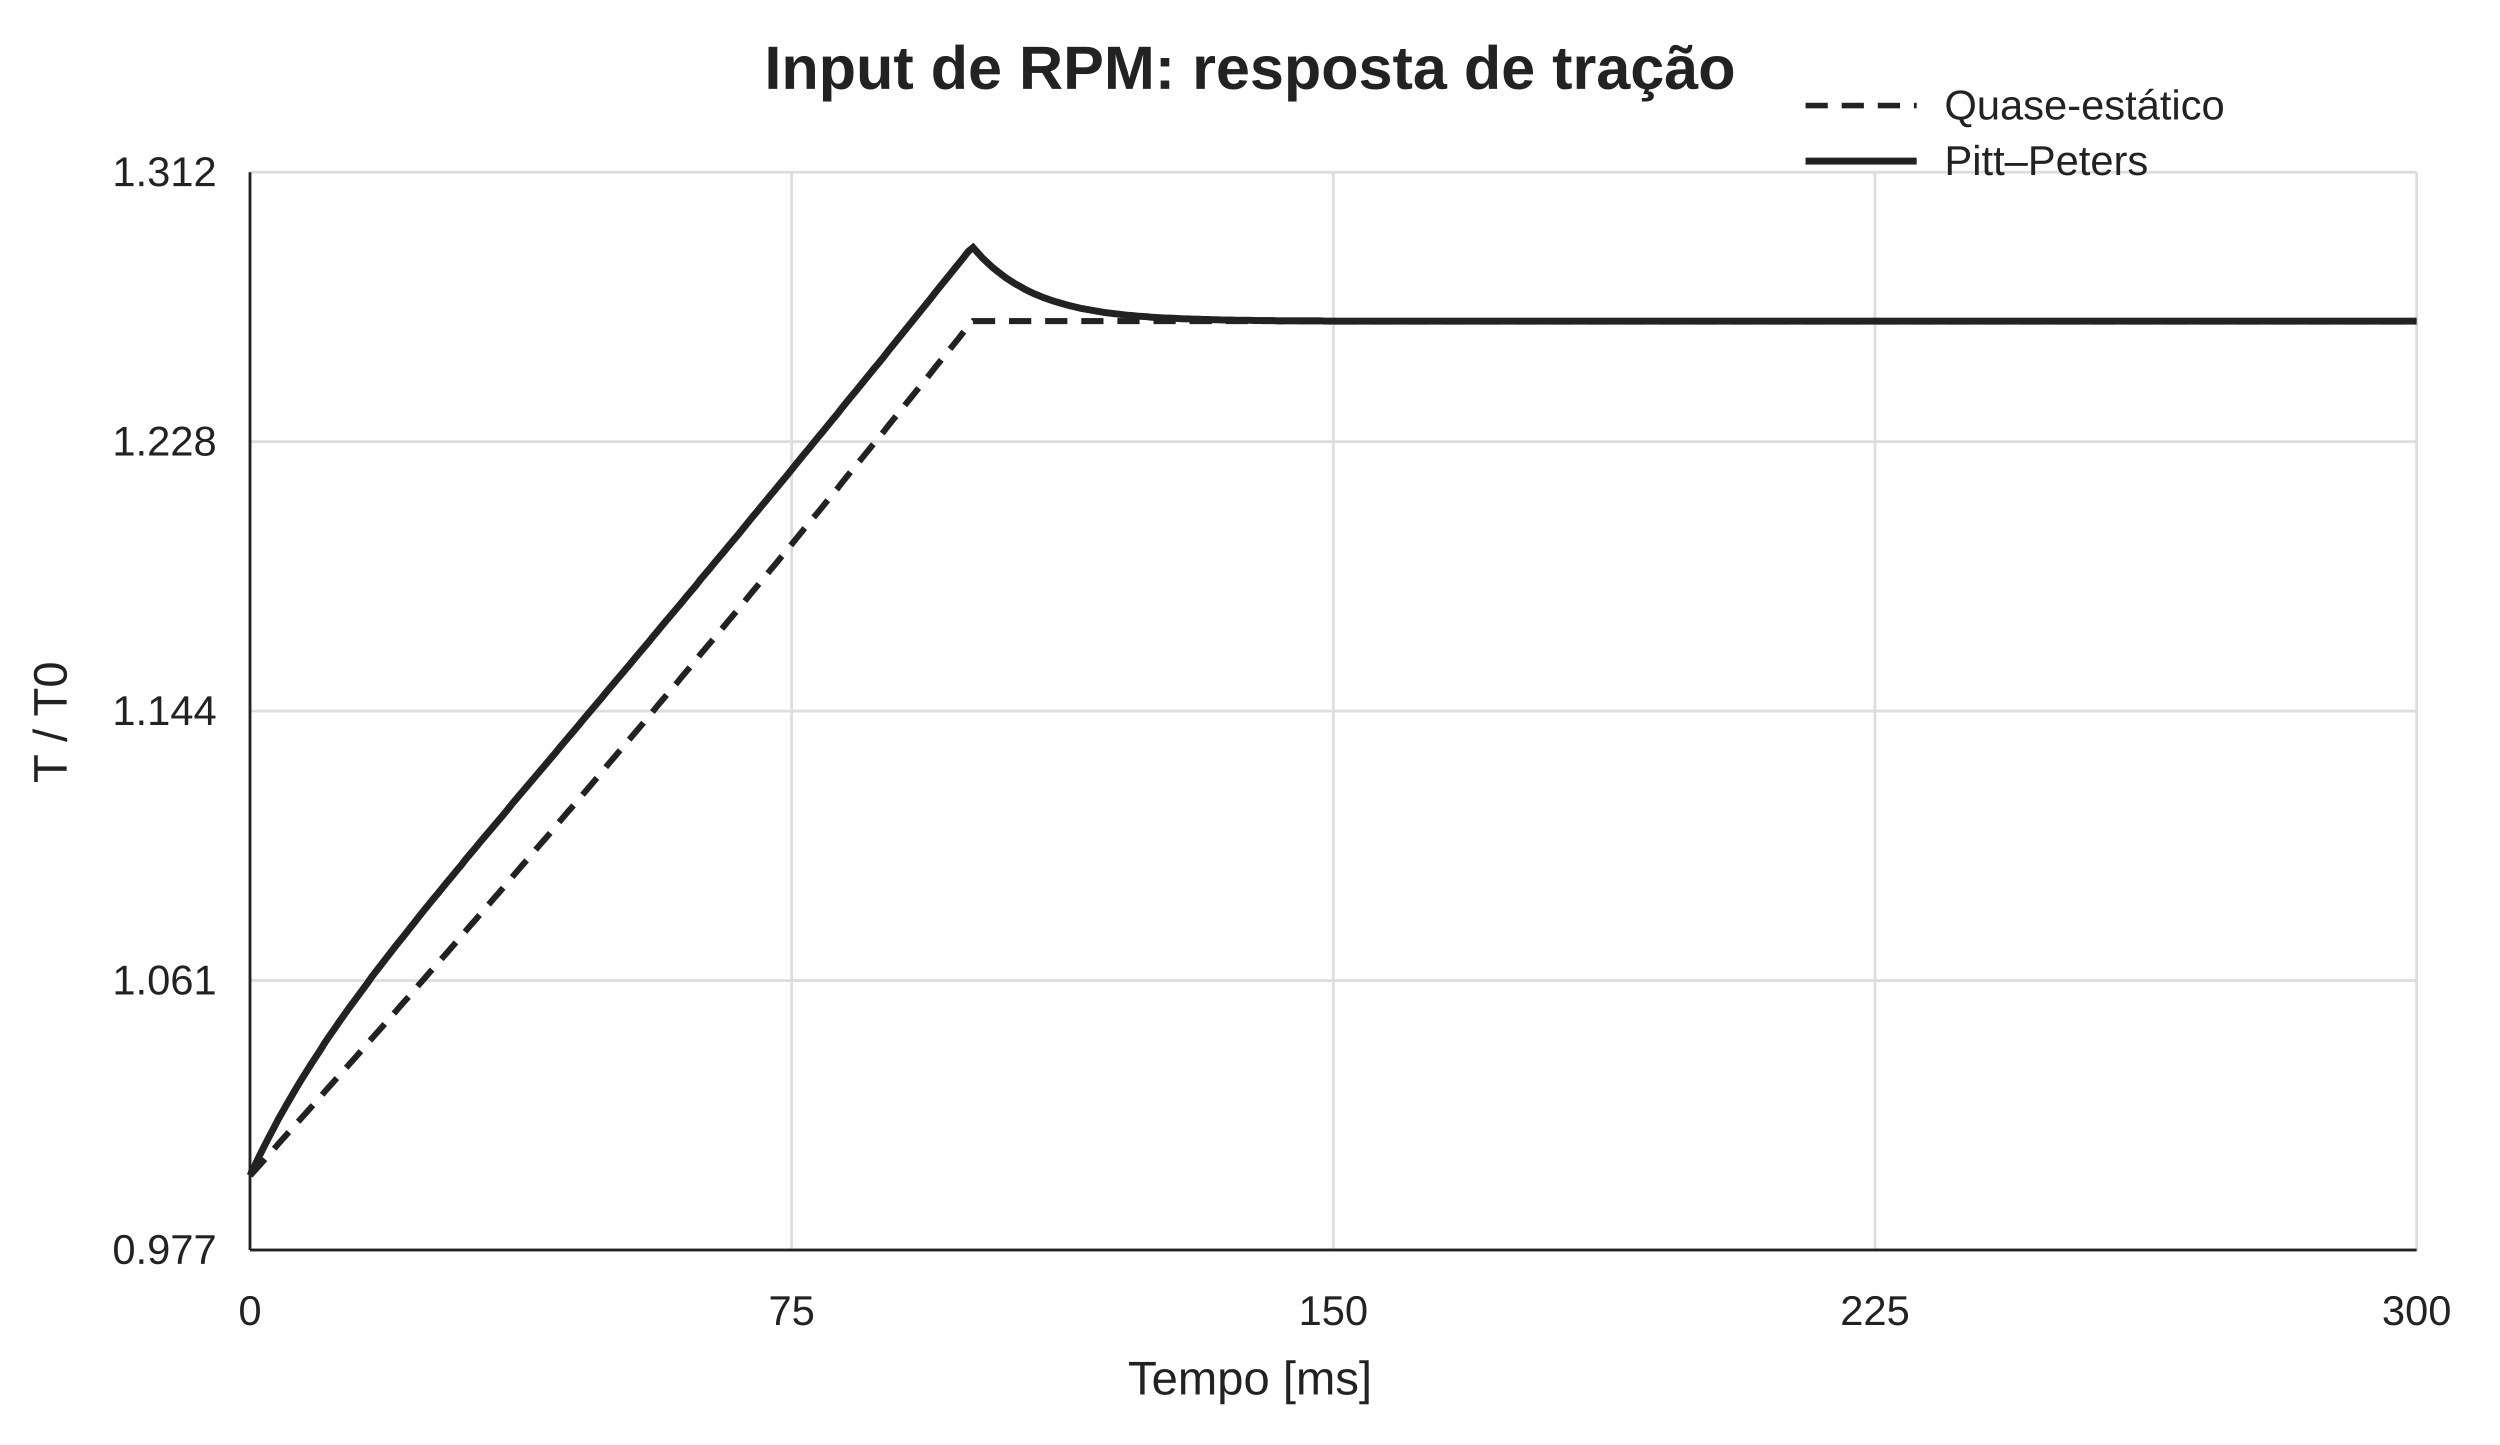
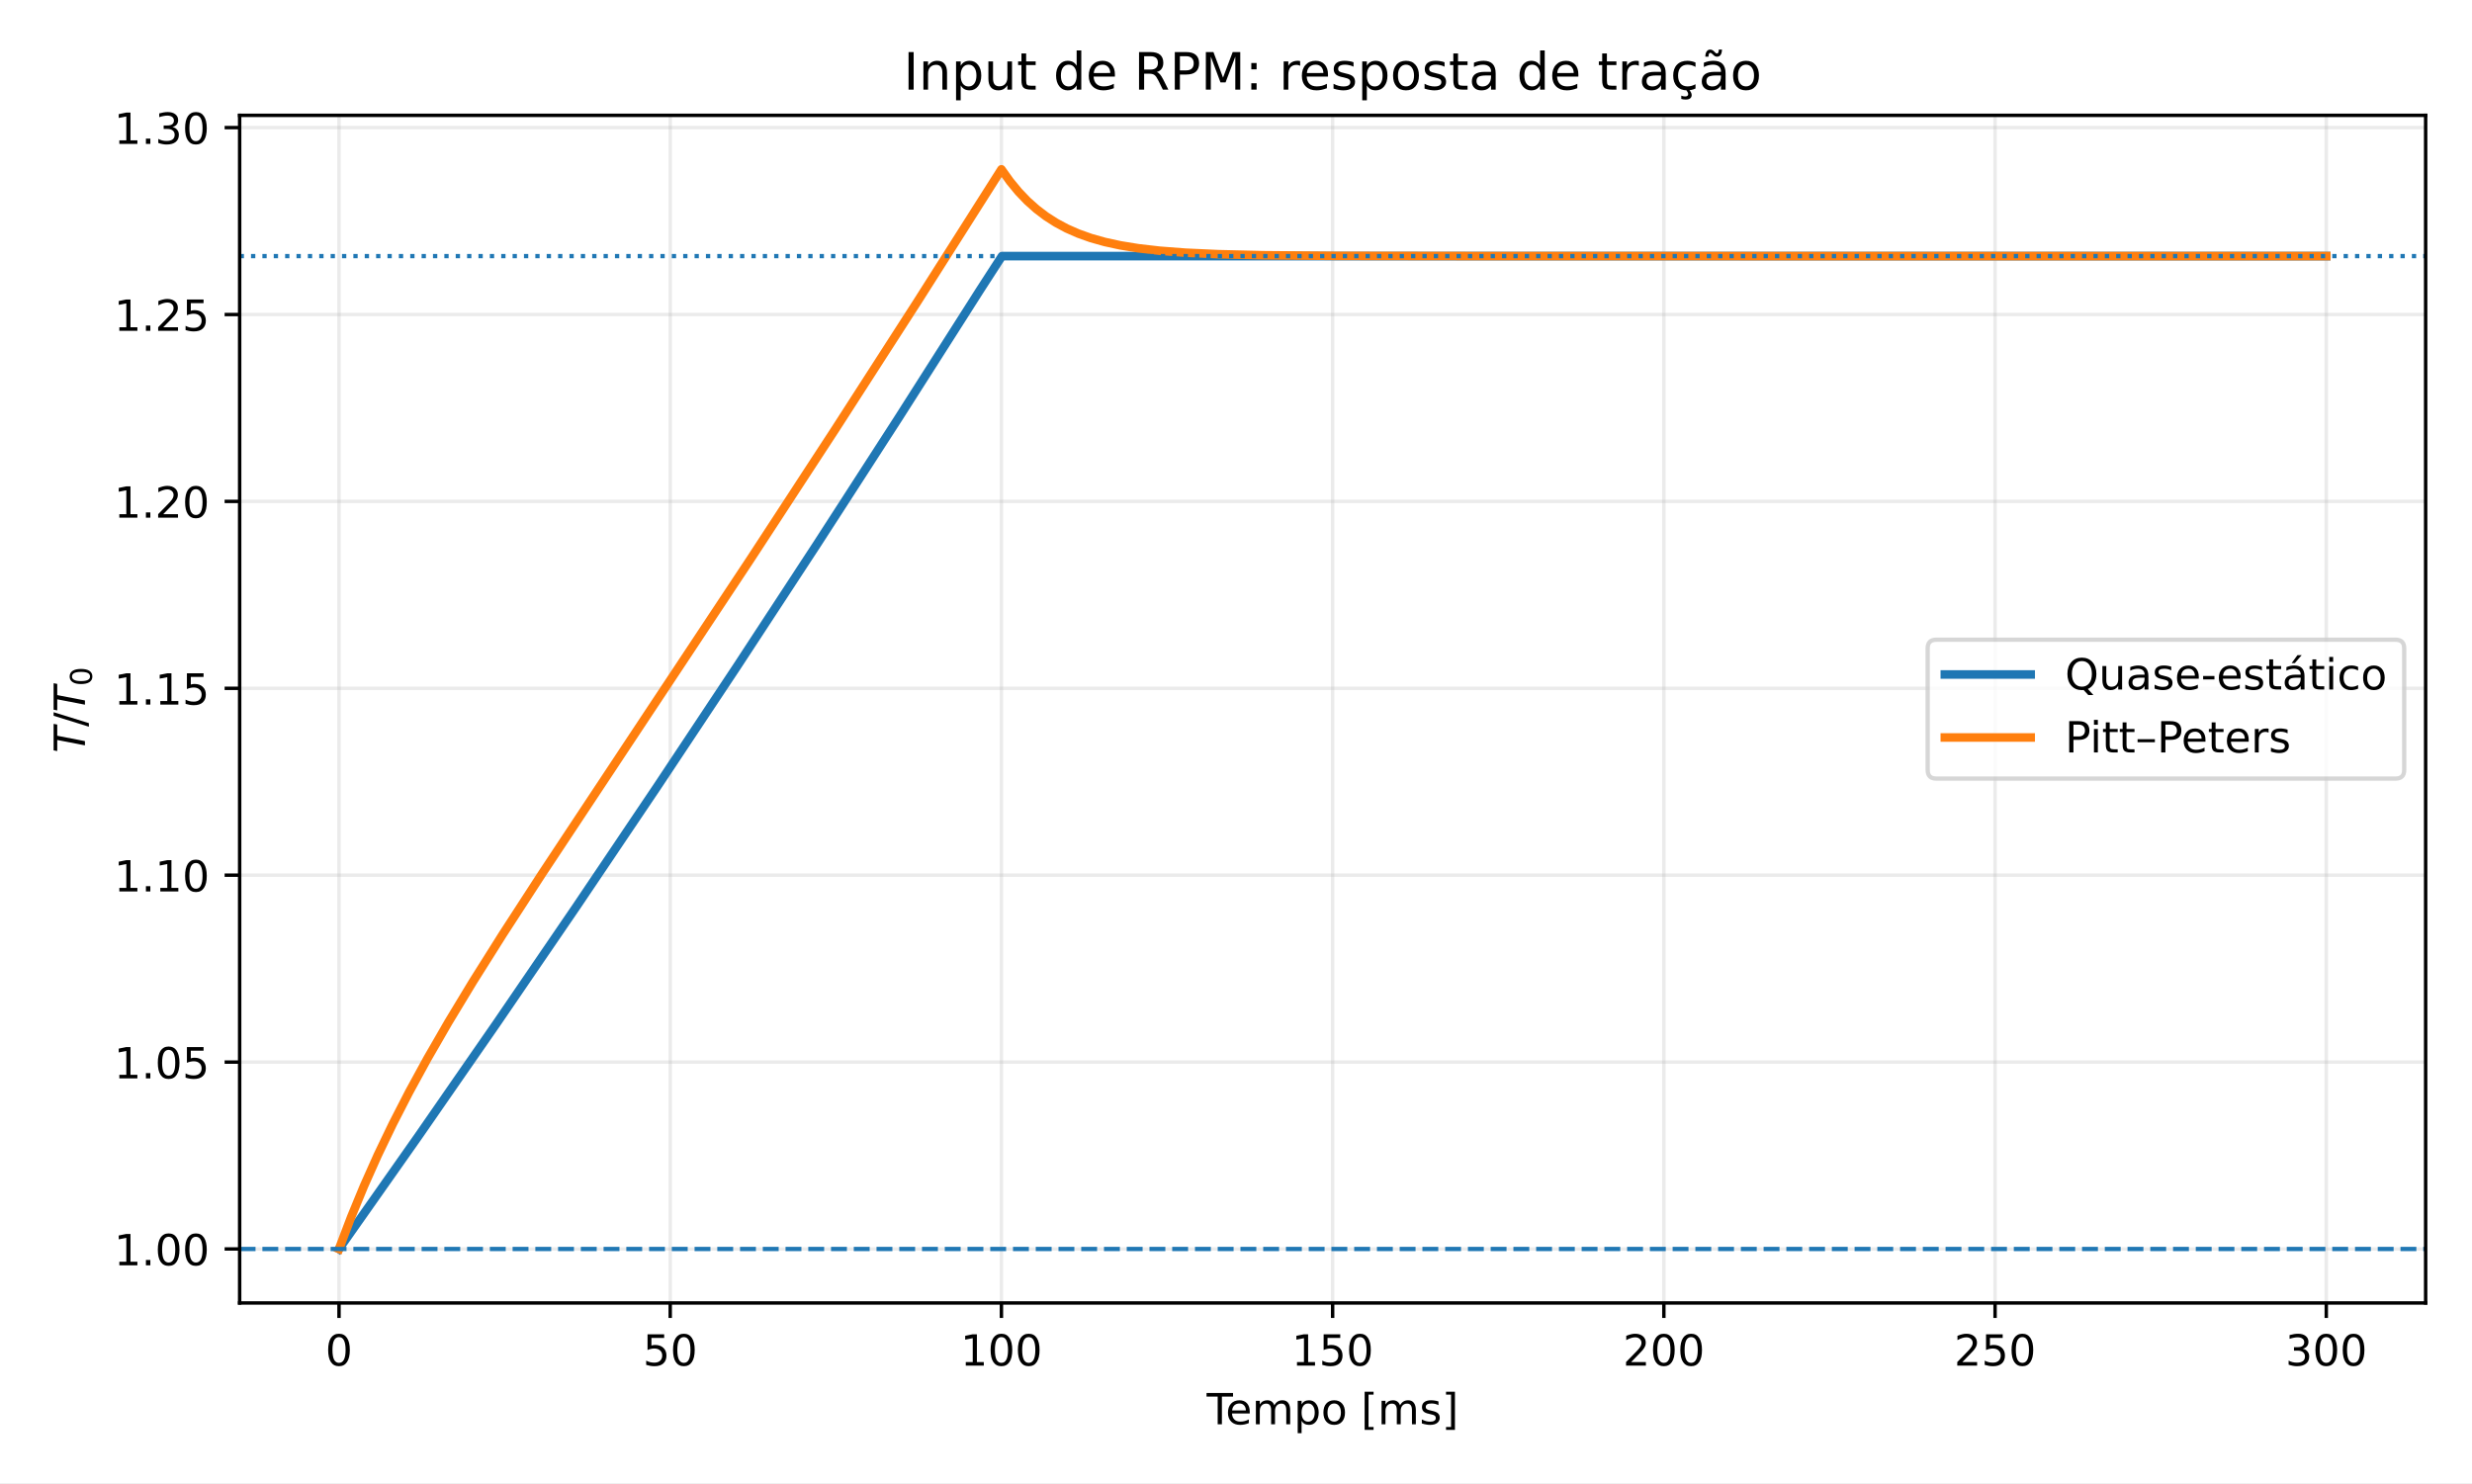
- <svg xmlns="http://www.w3.org/2000/svg" width="900" height="520" viewBox="0 0 900 520">
-   <style>text{font-family:Arial,sans-serif;font-size:15px;fill:#222}.title{font-size:22px;font-weight:600}.lab{font-size:17px}</style>
-   <rect width="100%" height="100%" fill="white" />
-   <text class="title" x="450" y="32" text-anchor="middle">Input de RPM: resposta de tração</text>
-   <line x1="90" y1="62" x2="90" y2="450" stroke="#ddd" />
-   <text x="90" y="477" text-anchor="middle">0</text>
-   <line x1="90" y1="62" x2="870" y2="62" stroke="#ddd" />
-   <text x="78" y="67" text-anchor="end">1.312</text>
-   <line x1="285" y1="62" x2="285" y2="450" stroke="#ddd" />
-   <text x="285" y="477" text-anchor="middle">75</text>
-   <line x1="90" y1="159" x2="870" y2="159" stroke="#ddd" />
-   <text x="78" y="164" text-anchor="end">1.228</text>
-   <line x1="480" y1="62" x2="480" y2="450" stroke="#ddd" />
-   <text x="480" y="477" text-anchor="middle">150</text>
-   <line x1="90" y1="256" x2="870" y2="256" stroke="#ddd" />
-   <text x="78" y="261" text-anchor="end">1.144</text>
-   <line x1="675" y1="62" x2="675" y2="450" stroke="#ddd" />
-   <text x="675" y="477" text-anchor="middle">225</text>
-   <line x1="90" y1="353" x2="870" y2="353" stroke="#ddd" />
-   <text x="78" y="358" text-anchor="end">1.061</text>
-   <line x1="870" y1="62" x2="870" y2="450" stroke="#ddd" />
-   <text x="870" y="477" text-anchor="middle">300</text>
-   <line x1="90" y1="450" x2="870" y2="450" stroke="#ddd" />
-   <text x="78" y="455" text-anchor="end">0.977</text>
-   <line x1="90" y1="450" x2="870" y2="450" stroke="#222" />
-   <line x1="90" y1="62" x2="90" y2="450" stroke="#222" />
-   <polyline fill="none" stroke="#222" stroke-width="2.2" stroke-dasharray="8 5" points="90.0,423.2 91.7,421.4 93.4,419.5 95.1,417.6 96.8,415.7 98.5,413.8 100.1,411.9 101.8,410.0 103.5,408.1 105.2,406.2 106.9,404.3 108.6,402.4 110.3,400.5 112.0,398.6 113.7,396.7 115.4,394.8 117.0,392.9 118.7,391.0 120.4,389.1 122.1,387.2 123.8,385.3 125.5,383.4 127.2,381.5 128.9,379.6 130.6,377.6 132.3,375.7 133.9,373.8 135.6,371.9 137.3,370.0 139.0,368.0 140.7,366.1 142.4,364.2 144.1,362.2 145.8,360.3 147.5,358.4 149.2,356.4 150.8,354.5 152.5,352.6 154.2,350.6 155.9,348.7 157.6,346.7 159.3,344.8 161.0,342.9 162.7,340.9 164.4,339.0 166.1,337.0 167.7,335.1 169.4,333.1 171.1,331.2 172.8,329.2 174.5,327.2 176.2,325.3 177.9,323.3 179.6,321.4 181.3,319.4 183.0,317.4 184.6,315.5 186.3,313.5 188.0,311.5 189.7,309.6 191.4,307.6 193.1,305.6 194.8,303.6 196.5,301.7 198.2,299.7 199.9,297.7 201.5,295.7 203.2,293.7 204.9,291.7 206.6,289.8 208.3,287.8 210.0,285.8 211.7,283.8 213.4,281.8 215.1,279.8 216.8,277.8 218.4,275.8 220.1,273.8 221.8,271.8 223.5,269.8 225.2,267.8 226.9,265.8 228.6,263.8 230.3,261.8 232.0,259.8 233.7,257.8 235.3,255.8 237.0,253.7 238.7,251.7 240.4,249.7 242.1,247.7 243.8,245.7 245.5,243.6 247.2,241.6 248.9,239.6 250.6,237.6 252.2,235.5 253.9,233.5 255.6,231.5 257.3,229.5 259.0,227.4 260.7,225.4 262.4,223.3 264.1,221.3 265.8,219.3 267.5,217.2 269.1,215.2 270.8,213.1 272.5,211.1 274.2,209.0 275.9,207.0 277.6,204.9 279.3,202.9 281.0,200.8 282.7,198.8 284.4,196.7 286.0,194.7 287.7,192.6 289.4,190.5 291.1,188.5 292.8,186.4 294.5,184.4 296.2,182.3 297.9,180.2 299.6,178.1 301.3,176.1 302.9,174.0 304.6,171.9 306.3,169.8 308.0,167.8 309.7,165.7 311.4,163.6 313.1,161.5 314.8,159.4 316.5,157.4 318.2,155.3 319.8,153.2 321.5,151.1 323.2,149.0 324.9,146.9 326.6,144.8 328.3,142.7 330.0,140.6 331.7,138.5 333.4,136.4 335.1,134.3 336.7,132.2 338.4,130.1 340.1,128.0 341.8,125.9 343.5,123.8 345.2,121.7 346.9,119.5 348.6,117.4 350.3,115.6 352.0,115.6 353.6,115.6 355.3,115.6 357.0,115.6 358.7,115.6 360.4,115.6 362.1,115.6 363.8,115.6 365.5,115.6 367.2,115.6 368.9,115.6 370.5,115.6 372.2,115.6 373.9,115.6 375.6,115.6 377.3,115.6 379.0,115.6 380.7,115.6 382.4,115.6 384.1,115.6 385.8,115.6 387.4,115.6 389.1,115.6 390.8,115.6 392.5,115.6 394.2,115.6 395.9,115.6 397.6,115.6 399.3,115.6 401.0,115.6 402.7,115.6 404.3,115.6 406.0,115.6 407.7,115.6 409.4,115.6 411.1,115.6 412.8,115.6 414.5,115.6 416.2,115.6 417.9,115.6 419.6,115.6 421.2,115.6 422.9,115.6 424.6,115.6 426.3,115.6 428.0,115.6 429.7,115.6 431.4,115.6 433.1,115.6 434.8,115.6 436.5,115.6 438.1,115.6 439.8,115.6 441.5,115.6 443.2,115.6 444.9,115.6 446.6,115.6 448.3,115.6 450.0,115.6 451.7,115.6 453.4,115.6 455.0,115.6 456.7,115.6 458.4,115.6 460.1,115.6 461.8,115.6 463.5,115.6 465.2,115.6 466.9,115.6 468.6,115.6 470.3,115.6 471.9,115.6 473.6,115.6 475.3,115.6 477.0,115.6 478.7,115.6 480.4,115.6 482.1,115.6 483.8,115.6 485.5,115.6 487.2,115.6 488.8,115.6 490.5,115.6 492.2,115.6 493.9,115.6 495.6,115.6 497.3,115.6 499.0,115.6 500.7,115.6 502.4,115.6 504.1,115.6 505.7,115.6 507.4,115.6 509.1,115.6 510.8,115.6 512.5,115.6 514.2,115.6 515.9,115.6 517.6,115.6 519.3,115.6 521.0,115.6 522.6,115.6 524.3,115.6 526.0,115.6 527.7,115.6 529.4,115.6 531.1,115.6 532.8,115.6 534.5,115.6 536.2,115.6 537.9,115.6 539.5,115.6 541.2,115.6 542.9,115.6 544.6,115.6 546.3,115.6 548.0,115.6 549.7,115.6 551.4,115.6 553.1,115.6 554.8,115.6 556.4,115.6 558.1,115.6 559.8,115.6 561.5,115.6 563.2,115.6 564.9,115.6 566.6,115.6 568.3,115.6 570.0,115.6 571.7,115.6 573.3,115.6 575.0,115.6 576.7,115.6 578.4,115.6 580.1,115.6 581.8,115.6 583.5,115.6 585.2,115.6 586.9,115.6 588.6,115.6 590.2,115.6 591.9,115.6 593.6,115.6 595.3,115.6 597.0,115.6 598.7,115.6 600.4,115.6 602.1,115.6 603.8,115.6 605.5,115.6 607.1,115.6 608.8,115.6 610.5,115.6 612.2,115.6 613.9,115.6 615.6,115.6 617.3,115.6 619.0,115.6 620.7,115.6 622.4,115.6 624.0,115.6 625.7,115.6 627.4,115.6 629.1,115.6 630.8,115.6 632.5,115.6 634.2,115.6 635.9,115.6 637.6,115.6 639.3,115.6 640.9,115.6 642.6,115.6 644.3,115.6 646.0,115.6 647.7,115.6 649.4,115.6 651.1,115.6 652.8,115.6 654.5,115.6 656.2,115.6 657.8,115.6 659.5,115.6 661.2,115.6 662.9,115.6 664.6,115.6 666.3,115.6 668.0,115.6 669.7,115.6 671.4,115.6 673.1,115.6 674.7,115.6 676.4,115.6 678.1,115.6 679.8,115.6 681.5,115.6 683.2,115.6 684.9,115.6 686.6,115.6 688.3,115.6 690.0,115.6 691.6,115.6 693.3,115.6 695.0,115.6 696.7,115.6 698.4,115.6 700.1,115.6 701.8,115.6 703.5,115.6 705.2,115.6 706.9,115.6 708.5,115.6 710.2,115.6 711.9,115.6 713.6,115.6 715.3,115.6 717.0,115.6 718.7,115.6 720.4,115.6 722.1,115.6 723.8,115.6 725.4,115.6 727.1,115.6 728.8,115.6 730.5,115.6 732.2,115.6 733.9,115.6 735.6,115.6 737.3,115.6 739.0,115.6 740.7,115.6 742.3,115.6 744.0,115.6 745.7,115.6 747.4,115.6 749.1,115.6 750.8,115.6 752.5,115.6 754.2,115.6 755.9,115.6 757.6,115.6 759.2,115.6 760.9,115.6 762.6,115.6 764.3,115.6 766.0,115.6 767.7,115.6 769.4,115.6 771.1,115.6 772.8,115.6 774.5,115.6 776.1,115.6 777.8,115.6 779.5,115.6 781.2,115.6 782.9,115.6 784.6,115.6 786.3,115.6 788.0,115.6 789.7,115.6 791.4,115.6 793.0,115.6 794.7,115.6 796.4,115.6 798.1,115.6 799.8,115.6 801.5,115.6 803.2,115.6 804.9,115.6 806.6,115.6 808.3,115.6 809.9,115.6 811.6,115.6 813.3,115.6 815.0,115.6 816.7,115.6 818.4,115.6 820.1,115.6 821.8,115.6 823.5,115.6 825.2,115.6 826.8,115.6 828.5,115.6 830.2,115.6 831.9,115.6 833.6,115.6 835.3,115.6 837.0,115.6 838.7,115.6 840.4,115.6 842.1,115.6 843.7,115.6 845.4,115.6 847.1,115.6 848.8,115.6 850.5,115.6 852.2,115.6 853.9,115.6 855.6,115.6 857.3,115.6 859.0,115.6 860.6,115.6 862.3,115.6 864.0,115.6 865.7,115.6 867.4,115.6 869.1,115.6 870.0,115.6" />
-   <polyline fill="none" stroke="#222" stroke-width="2.5" points="90.0,423.2 91.7,419.6 93.4,416.1 95.1,412.7 96.8,409.4 98.5,406.2 100.1,403.1 101.8,400.1 103.5,397.1 105.2,394.2 106.9,391.3 108.6,388.5 110.3,385.8 112.0,383.1 113.7,380.5 115.4,377.9 117.0,375.3 118.7,372.8 120.4,370.4 122.1,367.9 123.8,365.5 125.5,363.1 127.2,360.8 128.9,358.5 130.6,356.2 132.3,353.9 133.9,351.6 135.6,349.4 137.3,347.2 139.0,345.0 140.7,342.8 142.4,340.6 144.1,338.5 145.8,336.4 147.5,334.2 149.2,332.1 150.8,330.0 152.5,327.9 154.2,325.8 155.9,323.7 157.6,321.7 159.3,319.6 161.0,317.5 162.7,315.5 164.4,313.4 166.1,311.4 167.7,309.3 169.4,307.3 171.1,305.3 172.8,303.2 174.5,301.2 176.2,299.2 177.9,297.2 179.6,295.2 181.3,293.2 183.0,291.1 184.6,289.1 186.3,287.1 188.0,285.1 189.7,283.1 191.4,281.1 193.1,279.1 194.8,277.1 196.5,275.1 198.2,273.1 199.9,271.1 201.5,269.1 203.2,267.1 204.9,265.1 206.6,263.1 208.3,261.1 210.0,259.0 211.7,257.0 213.4,255.0 215.1,253.0 216.8,251.0 218.4,249.0 220.1,247.0 221.8,245.0 223.5,243.0 225.2,241.0 226.9,239.0 228.6,236.9 230.3,234.9 232.0,232.9 233.7,230.9 235.3,228.9 237.0,226.9 238.7,224.8 240.4,222.8 242.1,220.8 243.8,218.8 245.5,216.8 247.2,214.7 248.9,212.7 250.6,210.7 252.2,208.6 253.9,206.6 255.6,204.6 257.3,202.5 259.0,200.5 260.7,198.5 262.4,196.4 264.1,194.4 265.8,192.4 267.5,190.3 269.1,188.3 270.8,186.2 272.5,184.2 274.2,182.1 275.9,180.1 277.6,178.0 279.3,176.0 281.0,173.9 282.7,171.9 284.4,169.8 286.0,167.8 287.7,165.7 289.4,163.6 291.1,161.6 292.8,159.5 294.5,157.4 296.2,155.4 297.9,153.3 299.6,151.2 301.3,149.2 302.9,147.1 304.6,145.0 306.3,142.9 308.0,140.9 309.7,138.8 311.4,136.7 313.1,134.6 314.8,132.5 316.5,130.5 318.2,128.4 319.8,126.3 321.5,124.2 323.2,122.1 324.9,120.0 326.6,117.9 328.3,115.8 330.0,113.7 331.7,111.6 333.4,109.5 335.1,107.4 336.7,105.3 338.4,103.2 340.1,101.1 341.8,99.0 343.5,96.9 345.2,94.8 346.9,92.7 348.6,90.5 350.3,89.1 352.0,91.0 353.6,92.8 355.3,94.4 357.0,96.0 358.7,97.4 360.4,98.7 362.1,100.0 363.8,101.1 365.5,102.2 367.2,103.1 368.9,104.1 370.5,104.9 372.2,105.7 373.9,106.4 375.6,107.1 377.3,107.7 379.0,108.3 380.7,108.8 382.4,109.3 384.1,109.8 385.8,110.2 387.4,110.6 389.1,111.0 390.8,111.3 392.5,111.6 394.2,111.9 395.9,112.2 397.6,112.5 399.3,112.7 401.0,112.9 402.7,113.1 404.3,113.3 406.0,113.5 407.7,113.6 409.4,113.8 411.1,113.9 412.8,114.0 414.5,114.2 416.2,114.3 417.9,114.4 419.6,114.5 421.2,114.5 422.9,114.6 424.6,114.7 426.3,114.8 428.0,114.8 429.7,114.9 431.4,114.9 433.1,115.0 434.8,115.0 436.5,115.1 438.1,115.1 439.8,115.2 441.5,115.2 443.2,115.2 444.9,115.3 446.6,115.3 448.3,115.3 450.0,115.3 451.7,115.4 453.4,115.4 455.0,115.4 456.7,115.4 458.4,115.4 460.1,115.5 461.8,115.5 463.5,115.5 465.2,115.5 466.9,115.5 468.6,115.5 470.3,115.5 471.9,115.5 473.6,115.5 475.3,115.5 477.0,115.6 478.7,115.6 480.4,115.6 482.1,115.6 483.8,115.6 485.5,115.6 487.2,115.6 488.8,115.6 490.5,115.6 492.2,115.6 493.9,115.6 495.6,115.6 497.3,115.6 499.0,115.6 500.7,115.6 502.4,115.6 504.1,115.6 505.7,115.6 507.4,115.6 509.1,115.6 510.8,115.6 512.5,115.6 514.2,115.6 515.9,115.6 517.6,115.6 519.3,115.6 521.0,115.6 522.6,115.6 524.3,115.6 526.0,115.6 527.7,115.6 529.4,115.6 531.1,115.6 532.8,115.6 534.5,115.6 536.2,115.6 537.9,115.6 539.5,115.6 541.2,115.6 542.9,115.6 544.6,115.6 546.3,115.6 548.0,115.6 549.7,115.6 551.4,115.6 553.1,115.6 554.8,115.6 556.4,115.6 558.1,115.6 559.8,115.6 561.5,115.6 563.2,115.6 564.9,115.6 566.6,115.6 568.3,115.6 570.0,115.6 571.7,115.6 573.3,115.6 575.0,115.6 576.7,115.6 578.4,115.6 580.1,115.6 581.8,115.6 583.5,115.6 585.2,115.6 586.9,115.6 588.6,115.6 590.2,115.6 591.9,115.6 593.6,115.6 595.3,115.6 597.0,115.6 598.7,115.6 600.4,115.6 602.1,115.6 603.8,115.6 605.5,115.6 607.1,115.6 608.8,115.6 610.5,115.6 612.2,115.6 613.9,115.6 615.6,115.6 617.3,115.6 619.0,115.6 620.7,115.6 622.4,115.6 624.0,115.6 625.7,115.6 627.4,115.6 629.1,115.6 630.8,115.6 632.5,115.6 634.2,115.6 635.9,115.6 637.6,115.6 639.3,115.6 640.9,115.6 642.6,115.6 644.3,115.6 646.0,115.6 647.7,115.6 649.4,115.6 651.1,115.6 652.8,115.6 654.5,115.6 656.2,115.6 657.8,115.6 659.5,115.6 661.2,115.6 662.9,115.6 664.6,115.6 666.3,115.6 668.0,115.6 669.7,115.6 671.4,115.6 673.1,115.6 674.7,115.6 676.4,115.6 678.1,115.6 679.8,115.6 681.5,115.6 683.2,115.6 684.9,115.6 686.6,115.6 688.3,115.6 690.0,115.6 691.6,115.6 693.3,115.6 695.0,115.6 696.7,115.6 698.4,115.6 700.1,115.6 701.8,115.6 703.5,115.6 705.2,115.6 706.9,115.6 708.5,115.6 710.2,115.6 711.9,115.6 713.6,115.6 715.3,115.6 717.0,115.6 718.7,115.6 720.4,115.6 722.1,115.6 723.8,115.6 725.4,115.6 727.1,115.6 728.8,115.6 730.5,115.6 732.2,115.6 733.9,115.6 735.6,115.6 737.3,115.6 739.0,115.6 740.7,115.6 742.3,115.6 744.0,115.6 745.7,115.6 747.4,115.6 749.1,115.6 750.8,115.6 752.5,115.6 754.2,115.6 755.9,115.6 757.6,115.6 759.2,115.6 760.9,115.6 762.6,115.6 764.3,115.6 766.0,115.6 767.7,115.6 769.4,115.6 771.1,115.6 772.8,115.6 774.5,115.6 776.1,115.6 777.8,115.6 779.5,115.6 781.2,115.6 782.9,115.6 784.6,115.6 786.3,115.6 788.0,115.6 789.7,115.6 791.4,115.6 793.0,115.6 794.7,115.6 796.4,115.6 798.1,115.6 799.8,115.6 801.5,115.6 803.2,115.6 804.9,115.6 806.6,115.6 808.3,115.6 809.9,115.6 811.6,115.6 813.3,115.6 815.0,115.6 816.7,115.6 818.4,115.6 820.1,115.6 821.8,115.6 823.5,115.6 825.2,115.6 826.8,115.6 828.5,115.6 830.2,115.6 831.9,115.6 833.6,115.6 835.3,115.6 837.0,115.6 838.7,115.6 840.4,115.6 842.1,115.6 843.7,115.6 845.4,115.6 847.1,115.6 848.8,115.6 850.5,115.6 852.2,115.6 853.9,115.6 855.6,115.6 857.3,115.6 859.0,115.6 860.6,115.6 862.3,115.6 864.0,115.6 865.7,115.6 867.4,115.6 869.1,115.6 870.0,115.6" />
-   <text class="lab" x="450" y="502" text-anchor="middle">Tempo [ms]</text>
-   <text class="lab" transform="translate(24 260) rotate(-90)" text-anchor="middle">T / T0</text>
-   <line x1="650" y1="38" x2="690" y2="38" stroke="#222" stroke-width="2" stroke-dasharray="8 5" />
-   <text x="700" y="43">Quase-estático</text>
-   <line x1="650" y1="58" x2="690" y2="58" stroke="#222" stroke-width="2.5" />
-   <text x="700" y="63">Pitt–Peters</text>
+ <svg xmlns="http://www.w3.org/2000/svg" xmlns:xlink="http://www.w3.org/1999/xlink" width="576pt" height="345.6pt" viewBox="0 0 576 345.6" version="1.1">
+   <defs>
+     <style type="text/css">*{stroke-linejoin: round; stroke-linecap: butt}</style>
+   </defs>
+   <g id="figure_1">
+     <g id="patch_1">
+       <path d="M 0 345.6  L 576 345.6  L 576 0  L 0 0  z " style="fill: #ffffff" />
+     </g>
+     <g id="axes_1">
+       <g id="patch_2">
+         <path d="M 55.838 303.64  L 565.2 303.64  L 565.2 26.88  L 55.838 26.88  z " style="fill: #ffffff" />
+       </g>
+       <g id="matplotlib.axis_1">
+         <g id="xtick_1">
+           <g id="line2d_1">
+             <path d="M 78.991 303.64  L 78.991 26.88  " clip-path="url(#p6c790f2c2f)" style="fill: none; stroke: #b0b0b0; stroke-opacity: 0.25; stroke-width: 0.8; stroke-linecap: square" />
+           </g>
+           <g id="line2d_2">
+             <defs>
+               <path id="m87920f4b30" d="M 0 0  L 0 3.5  " style="stroke: #000000; stroke-width: 0.8" />
+             </defs>
+             <g>
+               <use xlink:href="#m87920f4b30" x="78.991" y="303.64" style="stroke: #000000; stroke-width: 0.8" />
+             </g>
+           </g>
+           <g id="text_1">
+             <text style="font-size: 10px; font-family: 'DejaVu Sans', 'Bitstream Vera Sans', 'Computer Modern Sans Serif', 'Lucida Grande', 'Verdana', 'Geneva', 'Lucid', 'Arial', 'Helvetica', 'Avant Garde', sans-serif; text-anchor: middle" x="78.991" y="318.238" transform="rotate(-0 78.99082 318.2384)">0</text>
+           </g>
+         </g>
+         <g id="xtick_2">
+           <g id="line2d_3">
+             <path d="M 156.167 303.64  L 156.167 26.88  " clip-path="url(#p6c790f2c2f)" style="fill: none; stroke: #b0b0b0; stroke-opacity: 0.25; stroke-width: 0.8; stroke-linecap: square" />
+           </g>
+           <g id="line2d_4">
+             <g>
+               <use xlink:href="#m87920f4b30" x="156.167" y="303.64" style="stroke: #000000; stroke-width: 0.8" />
+             </g>
+           </g>
+           <g id="text_2">
+             <text style="font-size: 10px; font-family: 'DejaVu Sans', 'Bitstream Vera Sans', 'Computer Modern Sans Serif', 'Lucida Grande', 'Verdana', 'Geneva', 'Lucid', 'Arial', 'Helvetica', 'Avant Garde', sans-serif; text-anchor: middle" x="156.167" y="318.238" transform="rotate(-0 156.1669 318.2384)">50</text>
+           </g>
+         </g>
+         <g id="xtick_3">
+           <g id="line2d_5">
+             <path d="M 233.343 303.64  L 233.343 26.88  " clip-path="url(#p6c790f2c2f)" style="fill: none; stroke: #b0b0b0; stroke-opacity: 0.25; stroke-width: 0.8; stroke-linecap: square" />
+           </g>
+           <g id="line2d_6">
+             <g>
+               <use xlink:href="#m87920f4b30" x="233.343" y="303.64" style="stroke: #000000; stroke-width: 0.8" />
+             </g>
+           </g>
+           <g id="text_3">
+             <text style="font-size: 10px; font-family: 'DejaVu Sans', 'Bitstream Vera Sans', 'Computer Modern Sans Serif', 'Lucida Grande', 'Verdana', 'Geneva', 'Lucid', 'Arial', 'Helvetica', 'Avant Garde', sans-serif; text-anchor: middle" x="233.343" y="318.238" transform="rotate(-0 233.3429 318.2384)">100</text>
+           </g>
+         </g>
+         <g id="xtick_4">
+           <g id="line2d_7">
+             <path d="M 310.519 303.64  L 310.519 26.88  " clip-path="url(#p6c790f2c2f)" style="fill: none; stroke: #b0b0b0; stroke-opacity: 0.25; stroke-width: 0.8; stroke-linecap: square" />
+           </g>
+           <g id="line2d_8">
+             <g>
+               <use xlink:href="#m87920f4b30" x="310.519" y="303.64" style="stroke: #000000; stroke-width: 0.8" />
+             </g>
+           </g>
+           <g id="text_4">
+             <text style="font-size: 10px; font-family: 'DejaVu Sans', 'Bitstream Vera Sans', 'Computer Modern Sans Serif', 'Lucida Grande', 'Verdana', 'Geneva', 'Lucid', 'Arial', 'Helvetica', 'Avant Garde', sans-serif; text-anchor: middle" x="310.519" y="318.238" transform="rotate(-0 310.519 318.2384)">150</text>
+           </g>
+         </g>
+         <g id="xtick_5">
+           <g id="line2d_9">
+             <path d="M 387.695 303.64  L 387.695 26.88  " clip-path="url(#p6c790f2c2f)" style="fill: none; stroke: #b0b0b0; stroke-opacity: 0.25; stroke-width: 0.8; stroke-linecap: square" />
+           </g>
+           <g id="line2d_10">
+             <g>
+               <use xlink:href="#m87920f4b30" x="387.695" y="303.64" style="stroke: #000000; stroke-width: 0.8" />
+             </g>
+           </g>
+           <g id="text_5">
+             <text style="font-size: 10px; font-family: 'DejaVu Sans', 'Bitstream Vera Sans', 'Computer Modern Sans Serif', 'Lucida Grande', 'Verdana', 'Geneva', 'Lucid', 'Arial', 'Helvetica', 'Avant Garde', sans-serif; text-anchor: middle" x="387.695" y="318.238" transform="rotate(-0 387.6951 318.2384)">200</text>
+           </g>
+         </g>
+         <g id="xtick_6">
+           <g id="line2d_11">
+             <path d="M 464.871 303.64  L 464.871 26.88  " clip-path="url(#p6c790f2c2f)" style="fill: none; stroke: #b0b0b0; stroke-opacity: 0.25; stroke-width: 0.8; stroke-linecap: square" />
+           </g>
+           <g id="line2d_12">
+             <g>
+               <use xlink:href="#m87920f4b30" x="464.871" y="303.64" style="stroke: #000000; stroke-width: 0.8" />
+             </g>
+           </g>
+           <g id="text_6">
+             <text style="font-size: 10px; font-family: 'DejaVu Sans', 'Bitstream Vera Sans', 'Computer Modern Sans Serif', 'Lucida Grande', 'Verdana', 'Geneva', 'Lucid', 'Arial', 'Helvetica', 'Avant Garde', sans-serif; text-anchor: middle" x="464.871" y="318.238" transform="rotate(-0 464.8711 318.2384)">250</text>
+           </g>
+         </g>
+         <g id="xtick_7">
+           <g id="line2d_13">
+             <path d="M 542.047 303.64  L 542.047 26.88  " clip-path="url(#p6c790f2c2f)" style="fill: none; stroke: #b0b0b0; stroke-opacity: 0.25; stroke-width: 0.8; stroke-linecap: square" />
+           </g>
+           <g id="line2d_14">
+             <g>
+               <use xlink:href="#m87920f4b30" x="542.047" y="303.64" style="stroke: #000000; stroke-width: 0.8" />
+             </g>
+           </g>
+           <g id="text_7">
+             <text style="font-size: 10px; font-family: 'DejaVu Sans', 'Bitstream Vera Sans', 'Computer Modern Sans Serif', 'Lucida Grande', 'Verdana', 'Geneva', 'Lucid', 'Arial', 'Helvetica', 'Avant Garde', sans-serif; text-anchor: middle" x="542.047" y="318.238" transform="rotate(-0 542.0472 318.2384)">300</text>
+           </g>
+         </g>
+         <g id="text_8">
+           <text style="font-size: 10px; font-family: 'DejaVu Sans', 'Bitstream Vera Sans', 'Computer Modern Sans Serif', 'Lucida Grande', 'Verdana', 'Geneva', 'Lucid', 'Arial', 'Helvetica', 'Avant Garde', sans-serif; text-anchor: middle" x="310.519" y="331.917" transform="rotate(-0 310.519 331.9166)">Tempo [ms]</text>
+         </g>
+       </g>
+       <g id="matplotlib.axis_2">
+         <g id="ytick_1">
+           <g id="line2d_15">
+             <path d="M 55.838 291.06  L 565.2 291.06  " clip-path="url(#p6c790f2c2f)" style="fill: none; stroke: #b0b0b0; stroke-opacity: 0.25; stroke-width: 0.8; stroke-linecap: square" />
+           </g>
+           <g id="line2d_16">
+             <defs>
+               <path id="m33ab067086" d="M 0 0  L -3.5 0  " style="stroke: #000000; stroke-width: 0.8" />
+             </defs>
+             <g>
+               <use xlink:href="#m33ab067086" x="55.838" y="291.06" style="stroke: #000000; stroke-width: 0.8" />
+             </g>
+           </g>
+           <g id="text_9">
+             <text style="font-size: 10px; font-family: 'DejaVu Sans', 'Bitstream Vera Sans', 'Computer Modern Sans Serif', 'Lucida Grande', 'Verdana', 'Geneva', 'Lucid', 'Arial', 'Helvetica', 'Avant Garde', sans-serif; text-anchor: end" x="48.838" y="294.859" transform="rotate(-0 48.838 294.8592)">1.00</text>
+           </g>
+         </g>
+         <g id="ytick_2">
+           <g id="line2d_17">
+             <path d="M 55.838 247.506  L 565.2 247.506  " clip-path="url(#p6c790f2c2f)" style="fill: none; stroke: #b0b0b0; stroke-opacity: 0.25; stroke-width: 0.8; stroke-linecap: square" />
+           </g>
+           <g id="line2d_18">
+             <g>
+               <use xlink:href="#m33ab067086" x="55.838" y="247.506" style="stroke: #000000; stroke-width: 0.8" />
+             </g>
+           </g>
+           <g id="text_10">
+             <text style="font-size: 10px; font-family: 'DejaVu Sans', 'Bitstream Vera Sans', 'Computer Modern Sans Serif', 'Lucida Grande', 'Verdana', 'Geneva', 'Lucid', 'Arial', 'Helvetica', 'Avant Garde', sans-serif; text-anchor: end" x="48.838" y="251.306" transform="rotate(-0 48.838 251.3057)">1.05</text>
+           </g>
+         </g>
+         <g id="ytick_3">
+           <g id="line2d_19">
+             <path d="M 55.838 203.953  L 565.2 203.953  " clip-path="url(#p6c790f2c2f)" style="fill: none; stroke: #b0b0b0; stroke-opacity: 0.25; stroke-width: 0.8; stroke-linecap: square" />
+           </g>
+           <g id="line2d_20">
+             <g>
+               <use xlink:href="#m33ab067086" x="55.838" y="203.953" style="stroke: #000000; stroke-width: 0.8" />
+             </g>
+           </g>
+           <g id="text_11">
+             <text style="font-size: 10px; font-family: 'DejaVu Sans', 'Bitstream Vera Sans', 'Computer Modern Sans Serif', 'Lucida Grande', 'Verdana', 'Geneva', 'Lucid', 'Arial', 'Helvetica', 'Avant Garde', sans-serif; text-anchor: end" x="48.838" y="207.752" transform="rotate(-0 48.838 207.7522)">1.10</text>
+           </g>
+         </g>
+         <g id="ytick_4">
+           <g id="line2d_21">
+             <path d="M 55.838 160.399  L 565.2 160.399  " clip-path="url(#p6c790f2c2f)" style="fill: none; stroke: #b0b0b0; stroke-opacity: 0.25; stroke-width: 0.8; stroke-linecap: square" />
+           </g>
+           <g id="line2d_22">
+             <g>
+               <use xlink:href="#m33ab067086" x="55.838" y="160.399" style="stroke: #000000; stroke-width: 0.8" />
+             </g>
+           </g>
+           <g id="text_12">
+             <text style="font-size: 10px; font-family: 'DejaVu Sans', 'Bitstream Vera Sans', 'Computer Modern Sans Serif', 'Lucida Grande', 'Verdana', 'Geneva', 'Lucid', 'Arial', 'Helvetica', 'Avant Garde', sans-serif; text-anchor: end" x="48.838" y="164.199" transform="rotate(-0 48.838 164.1987)">1.15</text>
+           </g>
+         </g>
+         <g id="ytick_5">
+           <g id="line2d_23">
+             <path d="M 55.838 116.846  L 565.2 116.846  " clip-path="url(#p6c790f2c2f)" style="fill: none; stroke: #b0b0b0; stroke-opacity: 0.25; stroke-width: 0.8; stroke-linecap: square" />
+           </g>
+           <g id="line2d_24">
+             <g>
+               <use xlink:href="#m33ab067086" x="55.838" y="116.846" style="stroke: #000000; stroke-width: 0.8" />
+             </g>
+           </g>
+           <g id="text_13">
+             <text style="font-size: 10px; font-family: 'DejaVu Sans', 'Bitstream Vera Sans', 'Computer Modern Sans Serif', 'Lucida Grande', 'Verdana', 'Geneva', 'Lucid', 'Arial', 'Helvetica', 'Avant Garde', sans-serif; text-anchor: end" x="48.838" y="120.645" transform="rotate(-0 48.838 120.6451)">1.20</text>
+           </g>
+         </g>
+         <g id="ytick_6">
+           <g id="line2d_25">
+             <path d="M 55.838 73.292  L 565.2 73.292  " clip-path="url(#p6c790f2c2f)" style="fill: none; stroke: #b0b0b0; stroke-opacity: 0.25; stroke-width: 0.8; stroke-linecap: square" />
+           </g>
+           <g id="line2d_26">
+             <g>
+               <use xlink:href="#m33ab067086" x="55.838" y="73.292" style="stroke: #000000; stroke-width: 0.8" />
+             </g>
+           </g>
+           <g id="text_14">
+             <text style="font-size: 10px; font-family: 'DejaVu Sans', 'Bitstream Vera Sans', 'Computer Modern Sans Serif', 'Lucida Grande', 'Verdana', 'Geneva', 'Lucid', 'Arial', 'Helvetica', 'Avant Garde', sans-serif; text-anchor: end" x="48.838" y="77.092" transform="rotate(-0 48.838 77.09163)">1.25</text>
+           </g>
+         </g>
+         <g id="ytick_7">
+           <g id="line2d_27">
+             <path d="M 55.838 29.739  L 565.2 29.739  " clip-path="url(#p6c790f2c2f)" style="fill: none; stroke: #b0b0b0; stroke-opacity: 0.25; stroke-width: 0.8; stroke-linecap: square" />
+           </g>
+           <g id="line2d_28">
+             <g>
+               <use xlink:href="#m33ab067086" x="55.838" y="29.739" style="stroke: #000000; stroke-width: 0.8" />
+             </g>
+           </g>
+           <g id="text_15">
+             <text style="font-size: 10px; font-family: 'DejaVu Sans', 'Bitstream Vera Sans', 'Computer Modern Sans Serif', 'Lucida Grande', 'Verdana', 'Geneva', 'Lucid', 'Arial', 'Helvetica', 'Avant Garde', sans-serif; text-anchor: end" x="48.838" y="33.538" transform="rotate(-0 48.838 33.53811)">1.30</text>
+           </g>
+         </g>
+         <g id="text_16">
+           <g transform="translate(20.49269 175.46) rotate(-90)">
+             <text>
+               <tspan x="0" y="-0.703" style="font-style: oblique; font-size: 10px; font-family: 'DejaVu Sans'">T</tspan>
+               <tspan x="9.478" y="-0.703" style="font-style: oblique; font-size: 10px; font-family: 'DejaVu Sans'">T</tspan>
+               <tspan x="6.108" y="-0.703" style="font-size: 10px; font-family: 'DejaVu Sans'">/</tspan>
+               <tspan x="15.586" y="0.938" style="font-size: 7px; font-family: 'DejaVu Sans'">0</tspan>
+             </text>
+           </g>
+         </g>
+       </g>
+       <g id="line2d_29">
+         <path d="M 78.991 291.06  L 97.328 264.997  L 115.757 238.416  L 134.28 211.309  L 152.895 183.673  L 171.602 155.5  L 190.402 126.784  L 209.295 97.521  L 228.28 67.703  L 233.466 59.682  L 542.047 59.682  L 542.047 59.682  " clip-path="url(#p6c790f2c2f)" style="fill: none; stroke: #1f77b4; stroke-width: 2; stroke-linecap: square" />
+       </g>
+       <g id="line2d_30">
+         <path d="M 78.991 291.06  L 81.831 283.599  L 84.825 276.355  L 88.036 269.167  L 91.524 261.905  L 95.352 254.455  L 99.612 246.656  L 104.459 238.255  L 110.139 228.865  L 117.116 217.778  L 126.346 203.552  L 141.442 180.752  L 174.905 130.251  L 194.631 100.027  L 213.74 70.342  L 232.787 40.341  L 233.343 39.46  L 233.405 39.553  L 235.35 42.281  L 237.325 44.678  L 239.363 46.807  L 241.493 48.712  L 243.715 50.402  L 246.062 51.906  L 248.562 53.242  L 251.248 54.424  L 254.18 55.468  L 257.422 56.383  L 261.065 57.177  L 265.263 57.859  L 270.202 58.427  L 276.191 58.885  L 283.847 59.235  L 294.405 59.481  L 311.229 59.626  L 349.879 59.679  L 542.047 59.682  L 542.047 59.682  " clip-path="url(#p6c790f2c2f)" style="fill: none; stroke: #ff7f0e; stroke-width: 2; stroke-linecap: square" />
+       </g>
+       <g id="line2d_31">
+         <path d="M 55.838 291.06  L 565.2 291.06  " clip-path="url(#p6c790f2c2f)" style="fill: none; stroke-dasharray: 3.7,1.6; stroke-dashoffset: 0; stroke: #1f77b4" />
+       </g>
+       <g id="line2d_32">
+         <path d="M 55.838 59.682  L 565.2 59.682  " clip-path="url(#p6c790f2c2f)" style="fill: none; stroke-dasharray: 1,1.65; stroke-dashoffset: 0; stroke: #1f77b4" />
+       </g>
+       <g id="patch_3">
+         <path d="M 55.838 303.64  L 55.838 26.88  " style="fill: none; stroke: #000000; stroke-width: 0.8; stroke-linejoin: miter; stroke-linecap: square" />
+       </g>
+       <g id="patch_4">
+         <path d="M 565.2 303.64  L 565.2 26.88  " style="fill: none; stroke: #000000; stroke-width: 0.8; stroke-linejoin: miter; stroke-linecap: square" />
+       </g>
+       <g id="patch_5">
+         <path d="M 55.838 303.64  L 565.2 303.64  " style="fill: none; stroke: #000000; stroke-width: 0.8; stroke-linejoin: miter; stroke-linecap: square" />
+       </g>
+       <g id="patch_6">
+         <path d="M 55.838 26.88  L 565.2 26.88  " style="fill: none; stroke: #000000; stroke-width: 0.8; stroke-linejoin: miter; stroke-linecap: square" />
+       </g>
+       <g id="text_17">
+         <text style="font-size: 12px; font-family: 'DejaVu Sans', 'Bitstream Vera Sans', 'Computer Modern Sans Serif', 'Lucida Grande', 'Verdana', 'Geneva', 'Lucid', 'Arial', 'Helvetica', 'Avant Garde', sans-serif; text-anchor: middle" x="310.519" y="20.88" transform="rotate(-0 310.519 20.88)">Input de RPM: resposta de tração</text>
+       </g>
+       <g id="legend_1">
+         <g id="patch_7">
+           <path d="M 451.166 181.438  L 558.2 181.438  Q 560.2 181.438 560.2 179.438  L 560.2 151.082  Q 560.2 149.082 558.2 149.082  L 451.166 149.082  Q 449.166 149.082 449.166 151.082  L 449.166 179.438  Q 449.166 181.438 451.166 181.438  z " style="fill: #ffffff; opacity: 0.8; stroke: #cccccc; stroke-linejoin: miter" />
+         </g>
+         <g id="line2d_33">
+           <path d="M 453.166 157.18  L 463.166 157.18  L 473.166 157.18  " style="fill: none; stroke: #1f77b4; stroke-width: 2; stroke-linecap: square" />
+         </g>
+         <g id="text_18">
+           <text style="font-size: 10px; font-family: 'DejaVu Sans', 'Bitstream Vera Sans', 'Computer Modern Sans Serif', 'Lucida Grande', 'Verdana', 'Geneva', 'Lucid', 'Arial', 'Helvetica', 'Avant Garde', sans-serif; text-anchor: start" x="481.166" y="160.68" transform="rotate(-0 481.1656 160.6803)">Quase-estático</text>
+         </g>
+         <g id="line2d_34">
+           <path d="M 453.166 171.858  L 463.166 171.858  L 473.166 171.858  " style="fill: none; stroke: #ff7f0e; stroke-width: 2; stroke-linecap: square" />
+         </g>
+         <g id="text_19">
+           <text style="font-size: 10px; font-family: 'DejaVu Sans', 'Bitstream Vera Sans', 'Computer Modern Sans Serif', 'Lucida Grande', 'Verdana', 'Geneva', 'Lucid', 'Arial', 'Helvetica', 'Avant Garde', sans-serif; text-anchor: start" x="481.166" y="175.358" transform="rotate(-0 481.1656 175.3584)">Pitt–Peters</text>
+         </g>
+       </g>
+     </g>
+   </g>
+   <defs>
+     <clipPath id="p6c790f2c2f">
+       <rect x="55.838" y="26.88" width="509.362" height="276.76" />
+     </clipPath>
+   </defs>
</svg>
